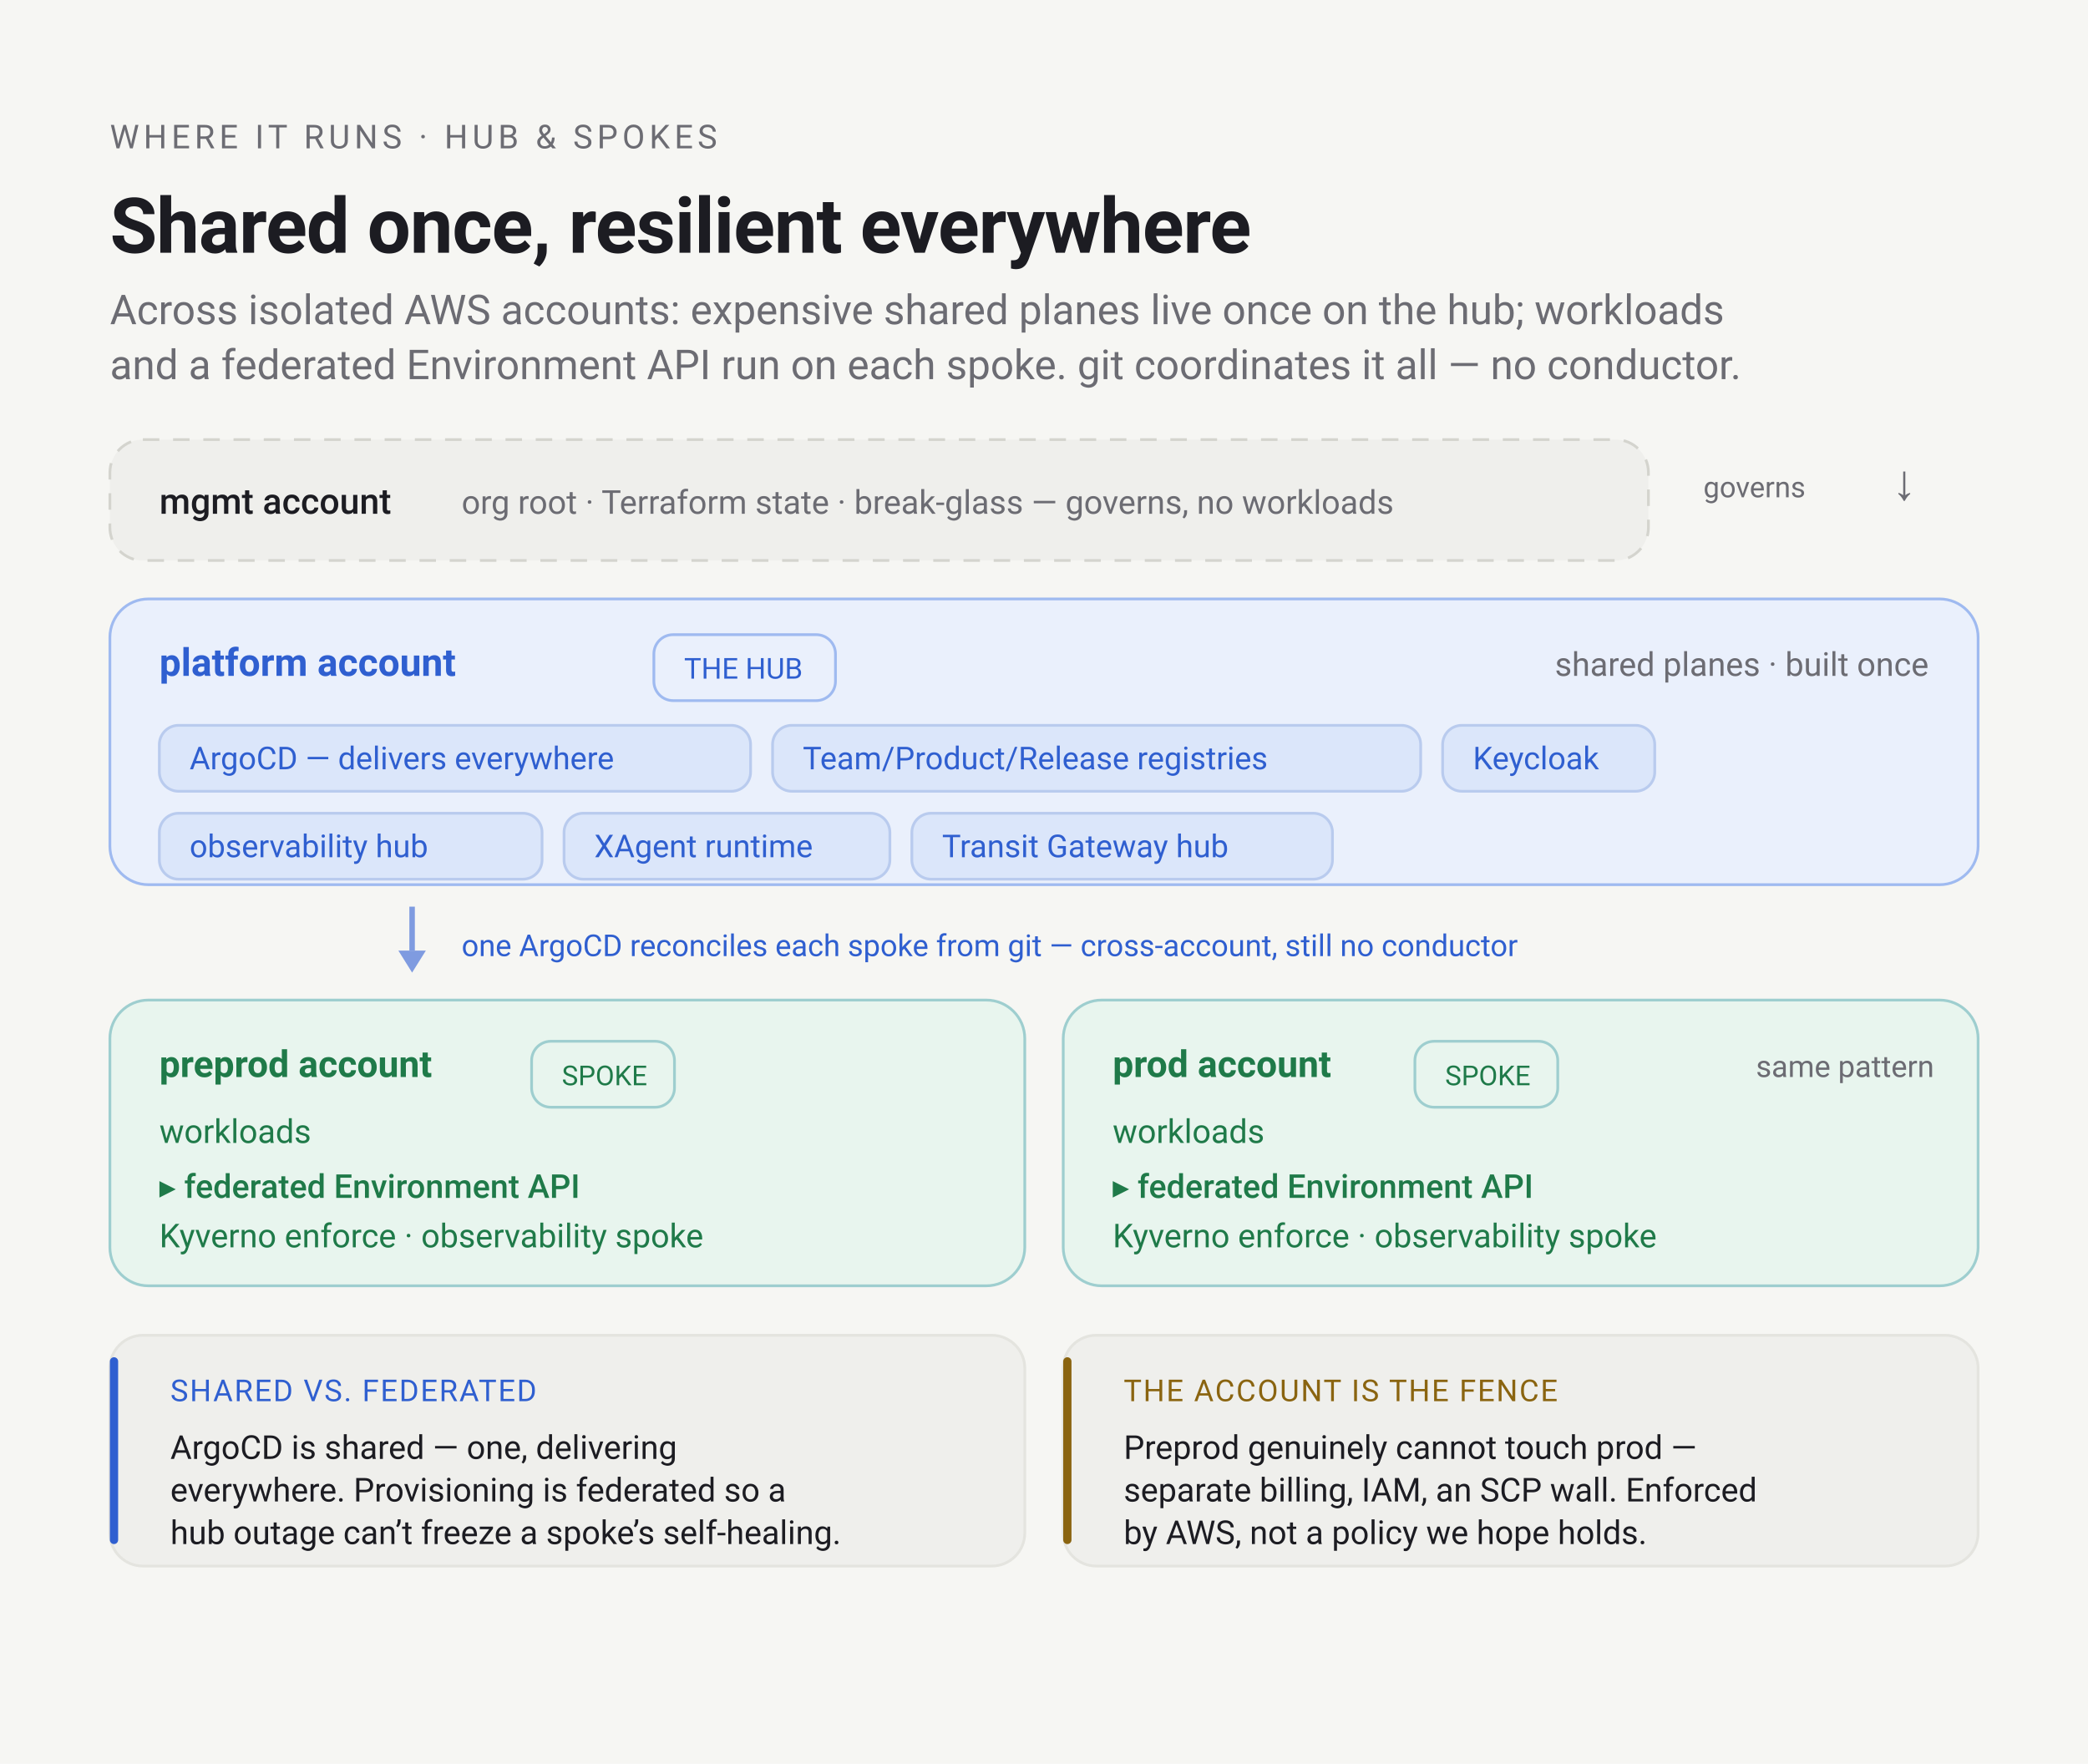
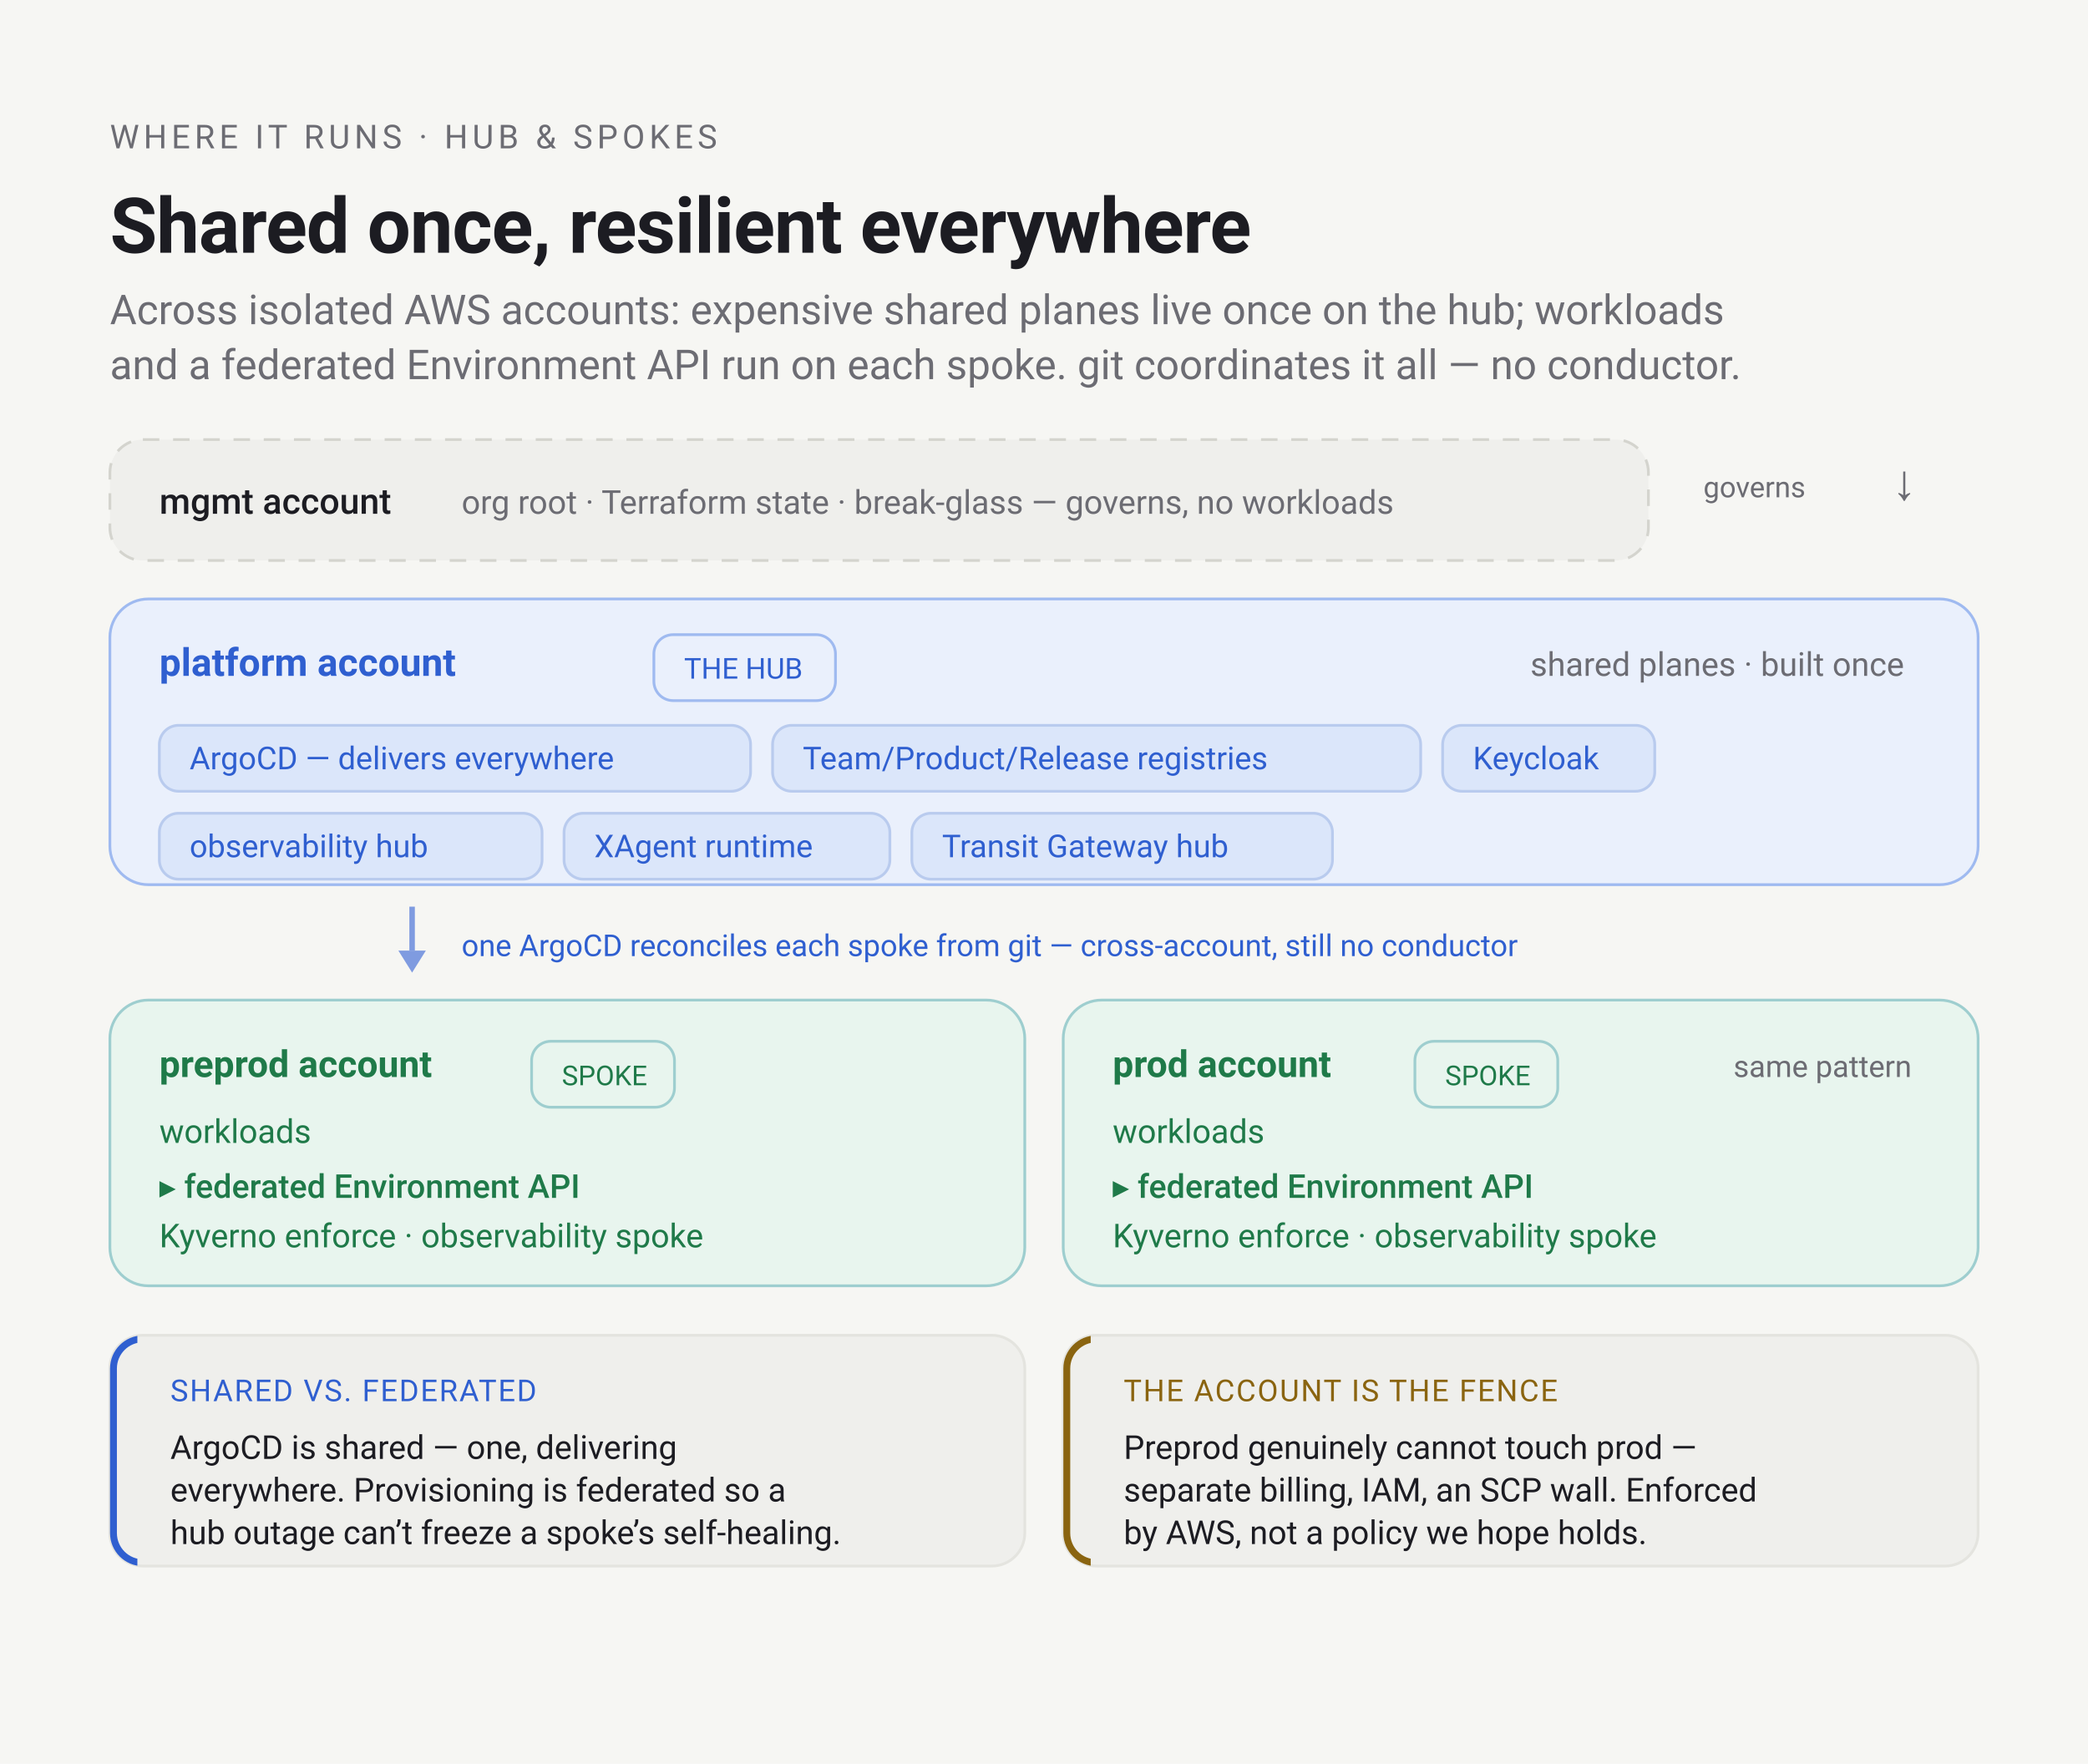
- <svg xmlns="http://www.w3.org/2000/svg" viewBox="0 0 760 642" width="760" height="642" font-family="system-ui,-apple-system,'Segoe UI',Roboto,Helvetica,Arial,sans-serif">
+ <svg xmlns="http://www.w3.org/2000/svg" xml:space="preserve" viewBox="0 0 760 642" width="760" height="642" font-family="system-ui,-apple-system,'Segoe UI',Roboto,Helvetica,Arial,sans-serif">
+   <defs>
+     <clipPath id="abar0">
+       <rect x="39.0" y="485.0" width="11.0" height="86.0" />
+     </clipPath>
+     <clipPath id="abar1">
+       <rect x="386.0" y="485.0" width="11.0" height="86.0" />
+     </clipPath>
+   </defs>
  <style>@media(prefers-color-scheme:dark){[fill="#f6f6f3"]{fill:#1b1b18}[stroke="#f6f6f3"]{stroke:#1b1b18}[fill="#6c6c73"]{fill:#898990}[stroke="#6c6c73"]{stroke:#898990}[fill="#1c1c22"]{fill:#dddde3}[stroke="#1c1c22"]{stroke:#dddde3}[fill="#efefec"]{fill:#1f1f1b}[stroke="#efefec"]{stroke:#1f1f1b}[fill="#d4d4ce"]{fill:#2e2e29}[stroke="#d4d4ce"]{stroke:#2e2e29}[fill="#eaf0fc"]{fill:#172a50}[stroke="#eaf0fc"]{stroke:#172a50}[fill="#9fbaf0"]{fill:#81a5ee}[stroke="#9fbaf0"]{stroke:#81a5ee}[fill="#2f5fd0"]{fill:#7798e3}[stroke="#2f5fd0"]{stroke:#7798e3}[fill="#dbe6fa"]{fill:#192f57}[stroke="#dbe6fa"]{stroke:#192f57}[fill="#b9cbee"]{fill:#1e3869}[stroke="#b9cbee"]{stroke:#1e3869}[fill="#7f9be0"]{fill:#8aa4e5}[stroke="#7f9be0"]{stroke:#8aa4e5}[fill="#e8f5ee"]{fill:#214b35}[stroke="#e8f5ee"]{stroke:#214b35}[fill="#9ececf"]{fill:#9ed0d1}[stroke="#9ececf"]{stroke:#9ed0d1}[fill="#1f7a49"]{fill:#45d487}[stroke="#1f7a49"]{stroke:#45d487}[fill="#e4e4df"]{fill:#252521}[stroke="#e4e4df"]{stroke:#252521}[fill="#8a6410"]{fill:#ecb02d}[stroke="#8a6410"]{stroke:#ecb02d}}</style>
  <rect class="f_bg" x="0" y="0" width="760" height="642" fill="#f6f6f3" />
  <text class="mono f_muted" x="40" y="54" font-size="12" fill="#6c6c73" letter-spacing="1.6px">
    <tspan x="40">WHERE IT RUNS · HUB &amp; SPOKES</tspan>
  </text>
  <text class="f_text" x="40" y="92" font-size="28" fill="#1c1c22" font-weight="600" letter-spacing="-0.3px">
    <tspan x="40">Shared once, resilient everywhere</tspan>
  </text>
  <text class="f_muted" x="40" y="118" font-size="15" fill="#6c6c73">
    <tspan x="40">Across isolated AWS accounts: expensive shared planes live once on the hub; workloads</tspan>
    <tspan x="40" dy="20">and a federated Environment API run on each spoke. git coordinates it all — no conductor.</tspan>
  </text>
  <rect x="40" y="160" width="560" height="44" rx="12" class="f_panelBg s_mgmtBd" fill="#efefec" stroke="#d4d4ce" stroke-width="1" stroke-dasharray="6 5" />
  <text class="mono f_text" x="58" y="187" font-size="13" fill="#1c1c22" font-weight="500">
    <tspan x="58">mgmt account</tspan>
  </text>
  <text class="f_muted" x="168" y="187" font-size="12" fill="#6c6c73">
    <tspan x="168">org root · Terraform state · break-glass — governs, no workloads</tspan>
  </text>
  <text class="mono f_muted" x="620" y="181" font-size="10.5" fill="#6c6c73">
    <tspan x="620">governs</tspan>
  </text>
  <text class="f_muted" x="690" y="181" font-size="13" fill="#6c6c73">
    <tspan x="690">↓</tspan>
  </text>
  <rect x="40" y="218" width="680" height="104" rx="14" class="f_hubBg s_hubBd" fill="#eaf0fc" stroke="#9fbaf0" stroke-width="1" />
  <text class="mono f_blue" x="58" y="246" font-size="14" fill="#2f5fd0" font-weight="600">
    <tspan x="58">platform account</tspan>
  </text>
  <rect x="238" y="231" width="66.1" height="24" rx="7" class="f_hubBg s_hubBd" fill="#eaf0fc" stroke="#9fbaf0" stroke-width="1" />
  <text class="mono f_blue" x="249" y="247" font-size="10.5" fill="#2f5fd0">
    <tspan x="249">THE HUB</tspan>
  </text>
  <text class="f_muted" x="702" y="246" font-size="12" fill="#6c6c73" text-anchor="end">
    <tspan x="702">shared planes · built once</tspan>
  </text>
  <rect x="58" y="264" width="215.2" height="24" rx="7" class="f_chipBg s_chipBd" fill="#dbe6fa" stroke="#b9cbee" stroke-width="1" />
  <text class="mono f_blue" x="69" y="280" font-size="11.5" fill="#2f5fd0">
    <tspan x="69">ArgoCD — delivers everywhere</tspan>
  </text>
  <rect x="281.2" y="264" width="235.9" height="24" rx="7" class="f_chipBg s_chipBd" fill="#dbe6fa" stroke="#b9cbee" stroke-width="1" />
  <text class="mono f_blue" x="292.2" y="280" font-size="11.5" fill="#2f5fd0">
    <tspan x="292.2">Team/Product/Release registries</tspan>
  </text>
  <rect x="525.1" y="264" width="77.2" height="24" rx="7" class="f_chipBg s_chipBd" fill="#dbe6fa" stroke="#b9cbee" stroke-width="1" />
  <text class="mono f_blue" x="536.1" y="280" font-size="11.5" fill="#2f5fd0">
    <tspan x="536.1">Keycloak</tspan>
  </text>
  <rect x="58" y="296" width="139.3" height="24" rx="7" class="f_chipBg s_chipBd" fill="#dbe6fa" stroke="#b9cbee" stroke-width="1" />
  <text class="mono f_blue" x="69" y="312" font-size="11.5" fill="#2f5fd0">
    <tspan x="69">observability hub</tspan>
  </text>
  <rect x="205.3" y="296" width="118.6" height="24" rx="7" class="f_chipBg s_chipBd" fill="#dbe6fa" stroke="#b9cbee" stroke-width="1" />
  <text class="mono f_blue" x="216.3" y="312" font-size="11.5" fill="#2f5fd0">
    <tspan x="216.3">XAgent runtime</tspan>
  </text>
  <rect x="331.9" y="296" width="153.1" height="24" rx="7" class="f_chipBg s_chipBd" fill="#dbe6fa" stroke="#b9cbee" stroke-width="1" />
  <text class="mono f_blue" x="342.9" y="312" font-size="11.5" fill="#2f5fd0">
    <tspan x="342.9">Transit Gateway hub</tspan>
  </text>
  <line class="s_blueArrow" x1="150" y1="330" x2="150" y2="346" stroke="#7f9be0" stroke-width="2" />
  <path class="f_blueArrow" fill="#7f9be0" d="M150 354 L145 346 L155 346 Z" />
  <text class="mono f_blue" x="168" y="348" font-size="11" fill="#2f5fd0">
    <tspan x="168">one ArgoCD reconciles each spoke from git — cross-account, still no conductor</tspan>
  </text>
  <rect x="40" y="364" width="333" height="104" rx="14" class="f_spokeBg s_spokeBd" fill="#e8f5ee" stroke="#9ececf" stroke-width="1" />
  <text class="mono f_green" x="58" y="392" font-size="13.5" fill="#1f7a49" font-weight="600">
    <tspan x="58">preprod account</tspan>
  </text>
  <rect x="193.5" y="379" width="52" height="24" rx="7" class="f_spokeBg s_spokeBd" fill="#e8f5ee" stroke="#9ececf" stroke-width="1" />
  <text class="mono f_green" x="204.5" y="395" font-size="10" fill="#1f7a49">
    <tspan x="204.5">SPOKE</tspan>
  </text>
  <text class="mono f_green" x="58" y="416" font-size="12" fill="#1f7a49">
    <tspan x="58">workloads</tspan>
  </text>
  <text class="mono f_green" x="58" y="436" font-size="12" fill="#1f7a49" font-weight="500">
    <tspan x="58">▸ federated Environment API</tspan>
  </text>
  <text class="mono f_green" x="58" y="454" font-size="12" fill="#1f7a49">
    <tspan x="58">Kyverno enforce · observability spoke</tspan>
  </text>
  <rect x="387" y="364" width="333" height="104" rx="14" class="f_spokeBg s_spokeBd" fill="#e8f5ee" stroke="#9ececf" stroke-width="1" />
  <text class="mono f_green" x="405" y="392" font-size="13.5" fill="#1f7a49" font-weight="600">
    <tspan x="405">prod account</tspan>
  </text>
  <rect x="515" y="379" width="52" height="24" rx="7" class="f_spokeBg s_spokeBd" fill="#e8f5ee" stroke="#9ececf" stroke-width="1" />
  <text class="mono f_green" x="526" y="395" font-size="10" fill="#1f7a49">
    <tspan x="526">SPOKE</tspan>
  </text>
  <text class="f_muted" x="704" y="392" font-size="11" fill="#6c6c73" text-anchor="end">
    <tspan x="704">same pattern</tspan>
  </text>
  <text class="mono f_green" x="405" y="416" font-size="12" fill="#1f7a49">
    <tspan x="405">workloads</tspan>
  </text>
  <text class="mono f_green" x="405" y="436" font-size="12" fill="#1f7a49" font-weight="500">
    <tspan x="405">▸ federated Environment API</tspan>
  </text>
  <text class="mono f_green" x="405" y="454" font-size="12" fill="#1f7a49">
    <tspan x="405">Kyverno enforce · observability spoke</tspan>
  </text>
  <rect x="40" y="486" width="333" height="84" rx="12" class="f_panelBg s_border" fill="#efefec" stroke="#e4e4df" stroke-width="1" />
-   <rect x="40" y="494" width="3" height="68" rx="1.5" class="f_blue" fill="#2f5fd0" />
+   <rect x="41.3" y="487.3" width="330.5" height="81.5" rx="10.8" fill="none" stroke="#2f5fd0" stroke-width="2.5" clip-path="url(#abar0)" />
  <text class="mono f_blue" x="62" y="510" font-size="11" fill="#2f5fd0" letter-spacing="0.05em">
    <tspan x="62">SHARED VS. FEDERATED</tspan>
  </text>
  <text class="f_text" x="62" y="531" font-size="12" fill="#1c1c22">
    <tspan x="62">ArgoCD is shared — one, delivering</tspan>
    <tspan x="62" dy="15.5">everywhere. Provisioning is federated so a</tspan>
    <tspan x="62" dy="15.5">hub outage can’t freeze a spoke’s self-healing.</tspan>
  </text>
  <rect x="387" y="486" width="333" height="84" rx="12" class="f_panelBg s_border" fill="#efefec" stroke="#e4e4df" stroke-width="1" />
-   <rect x="387" y="494" width="3" height="68" rx="1.5" class="f_amber" fill="#8a6410" />
+   <rect x="388.3" y="487.3" width="330.5" height="81.5" rx="10.8" fill="none" stroke="#8a6410" stroke-width="2.5" clip-path="url(#abar1)" />
  <text class="mono f_amber" x="409" y="510" font-size="11" fill="#8a6410" letter-spacing="0.05em">
    <tspan x="409">THE ACCOUNT IS THE FENCE</tspan>
  </text>
  <text class="f_text" x="409" y="531" font-size="12" fill="#1c1c22">
    <tspan x="409">Preprod genuinely cannot touch prod —</tspan>
    <tspan x="409" dy="15.5">separate billing, IAM, an SCP wall. Enforced</tspan>
    <tspan x="409" dy="15.5">by AWS, not a policy we hope holds.</tspan>
  </text>
</svg>
